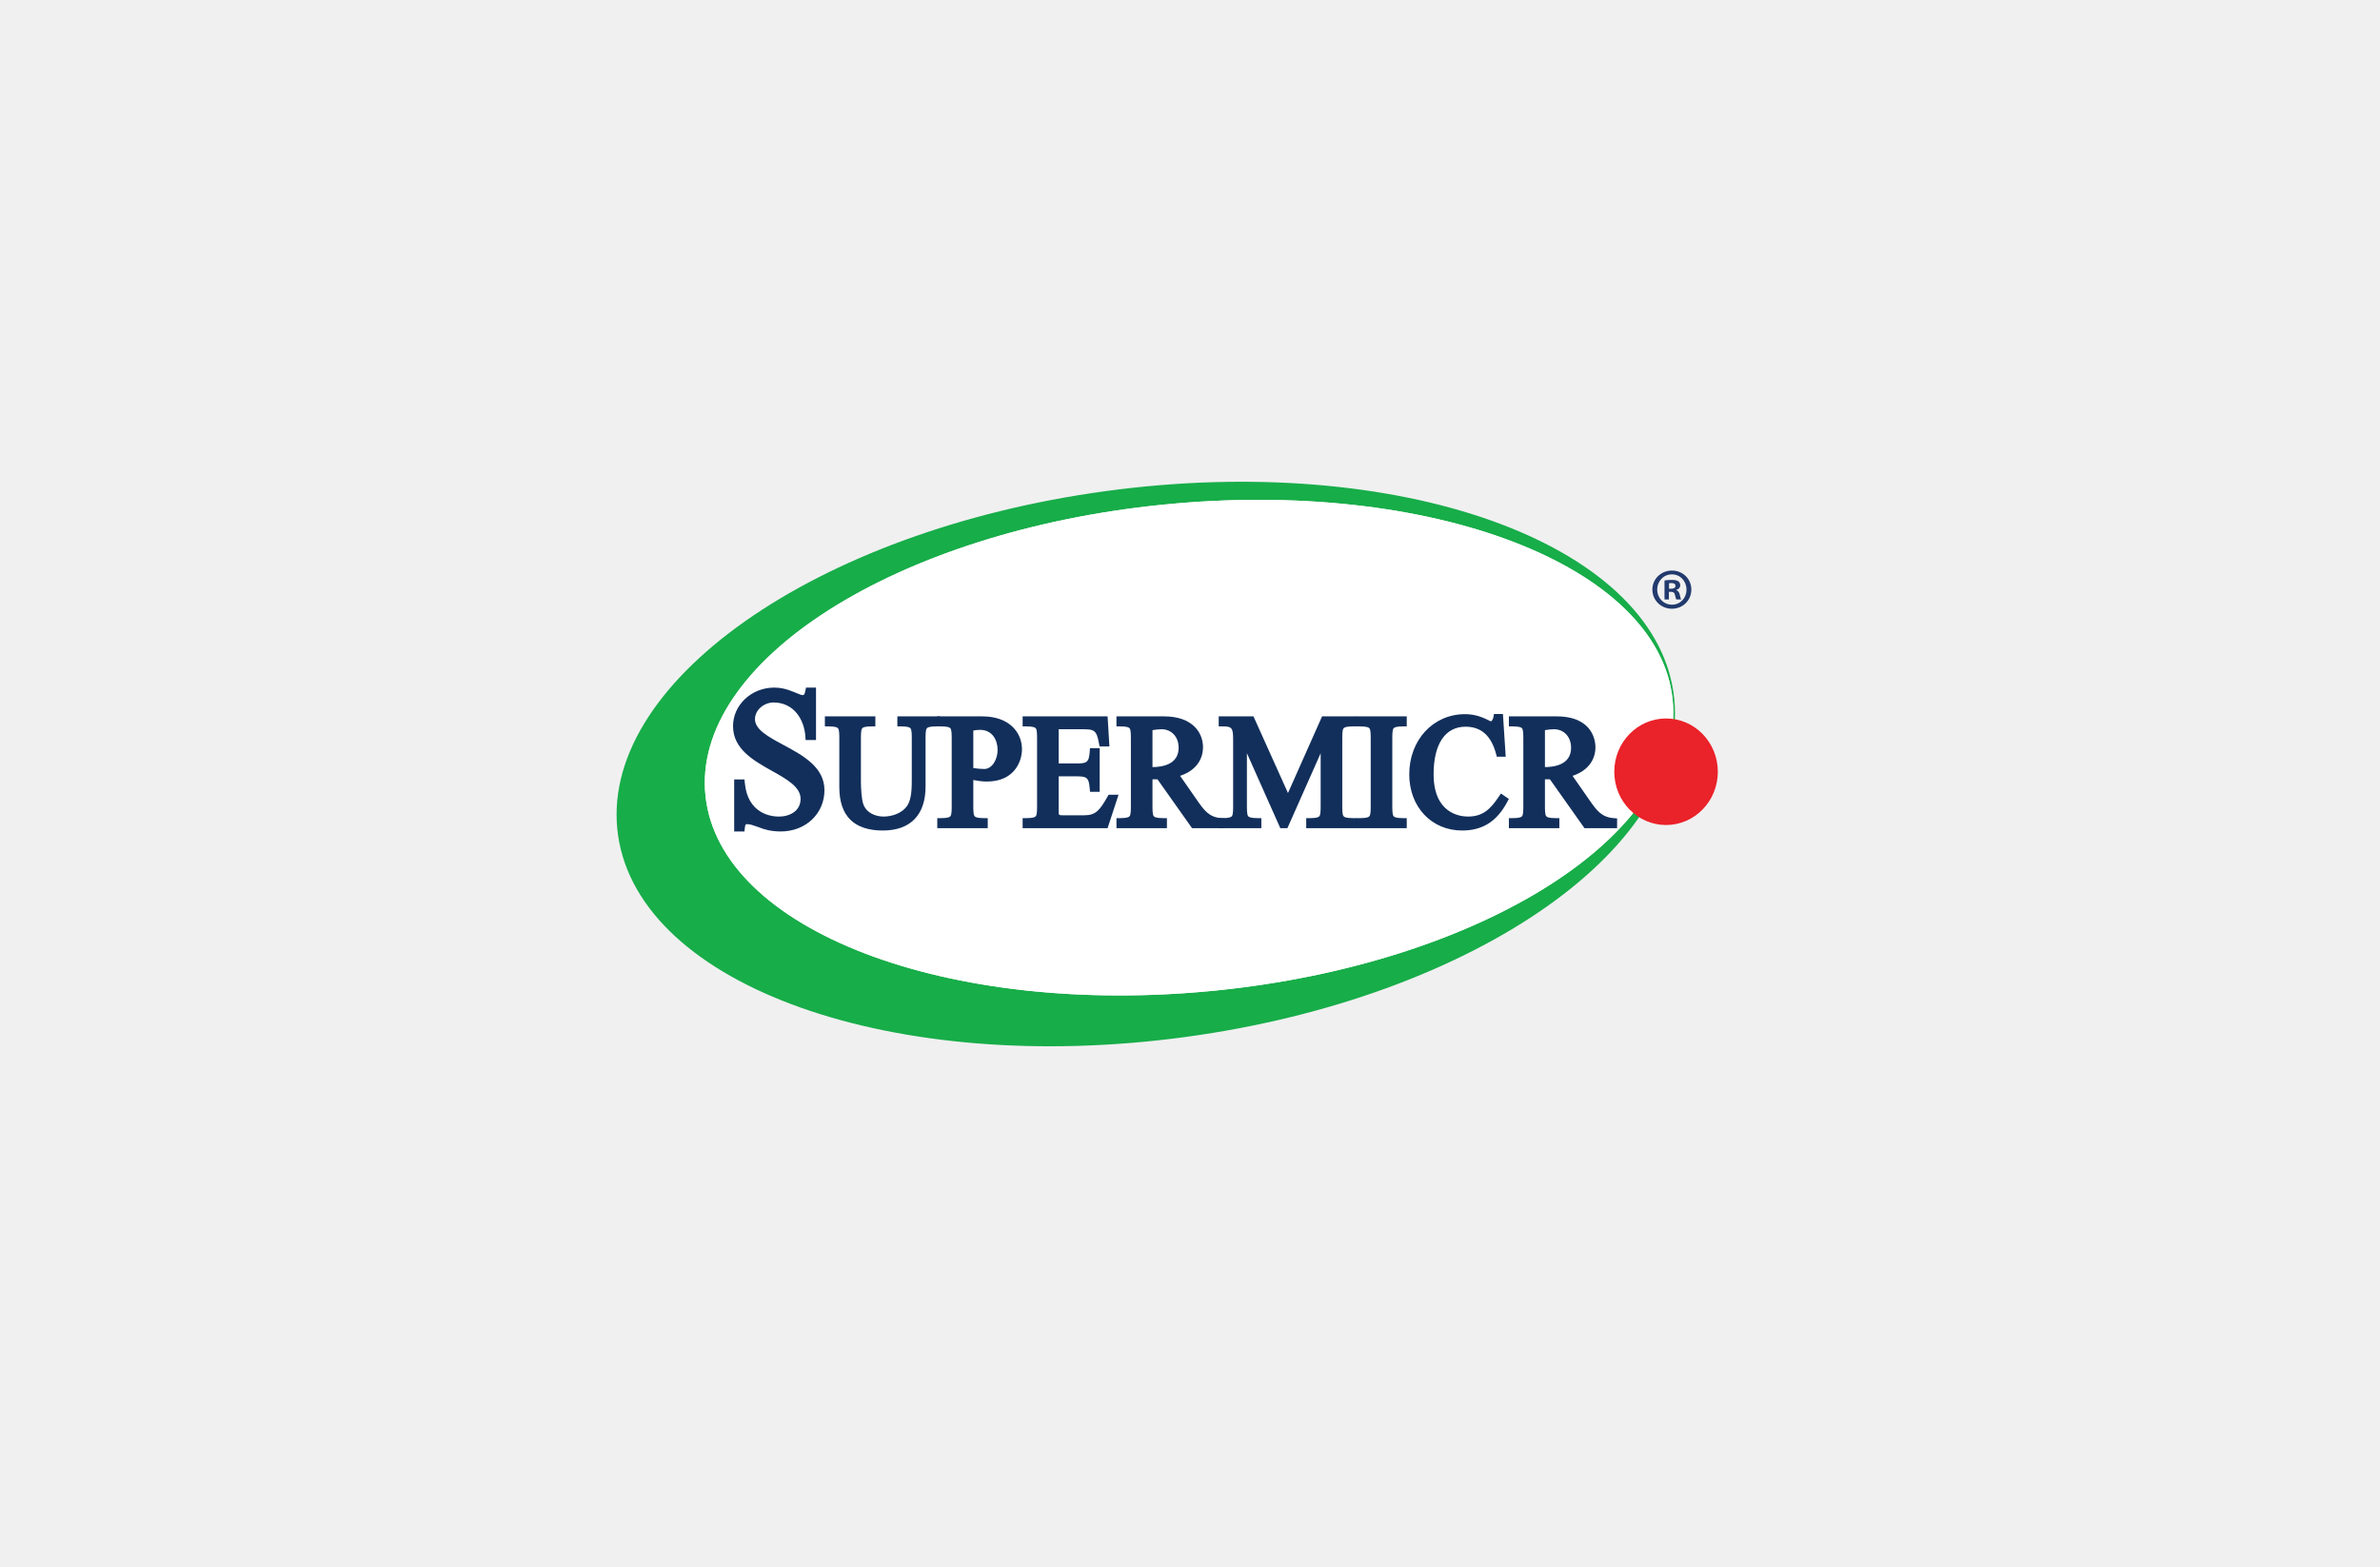
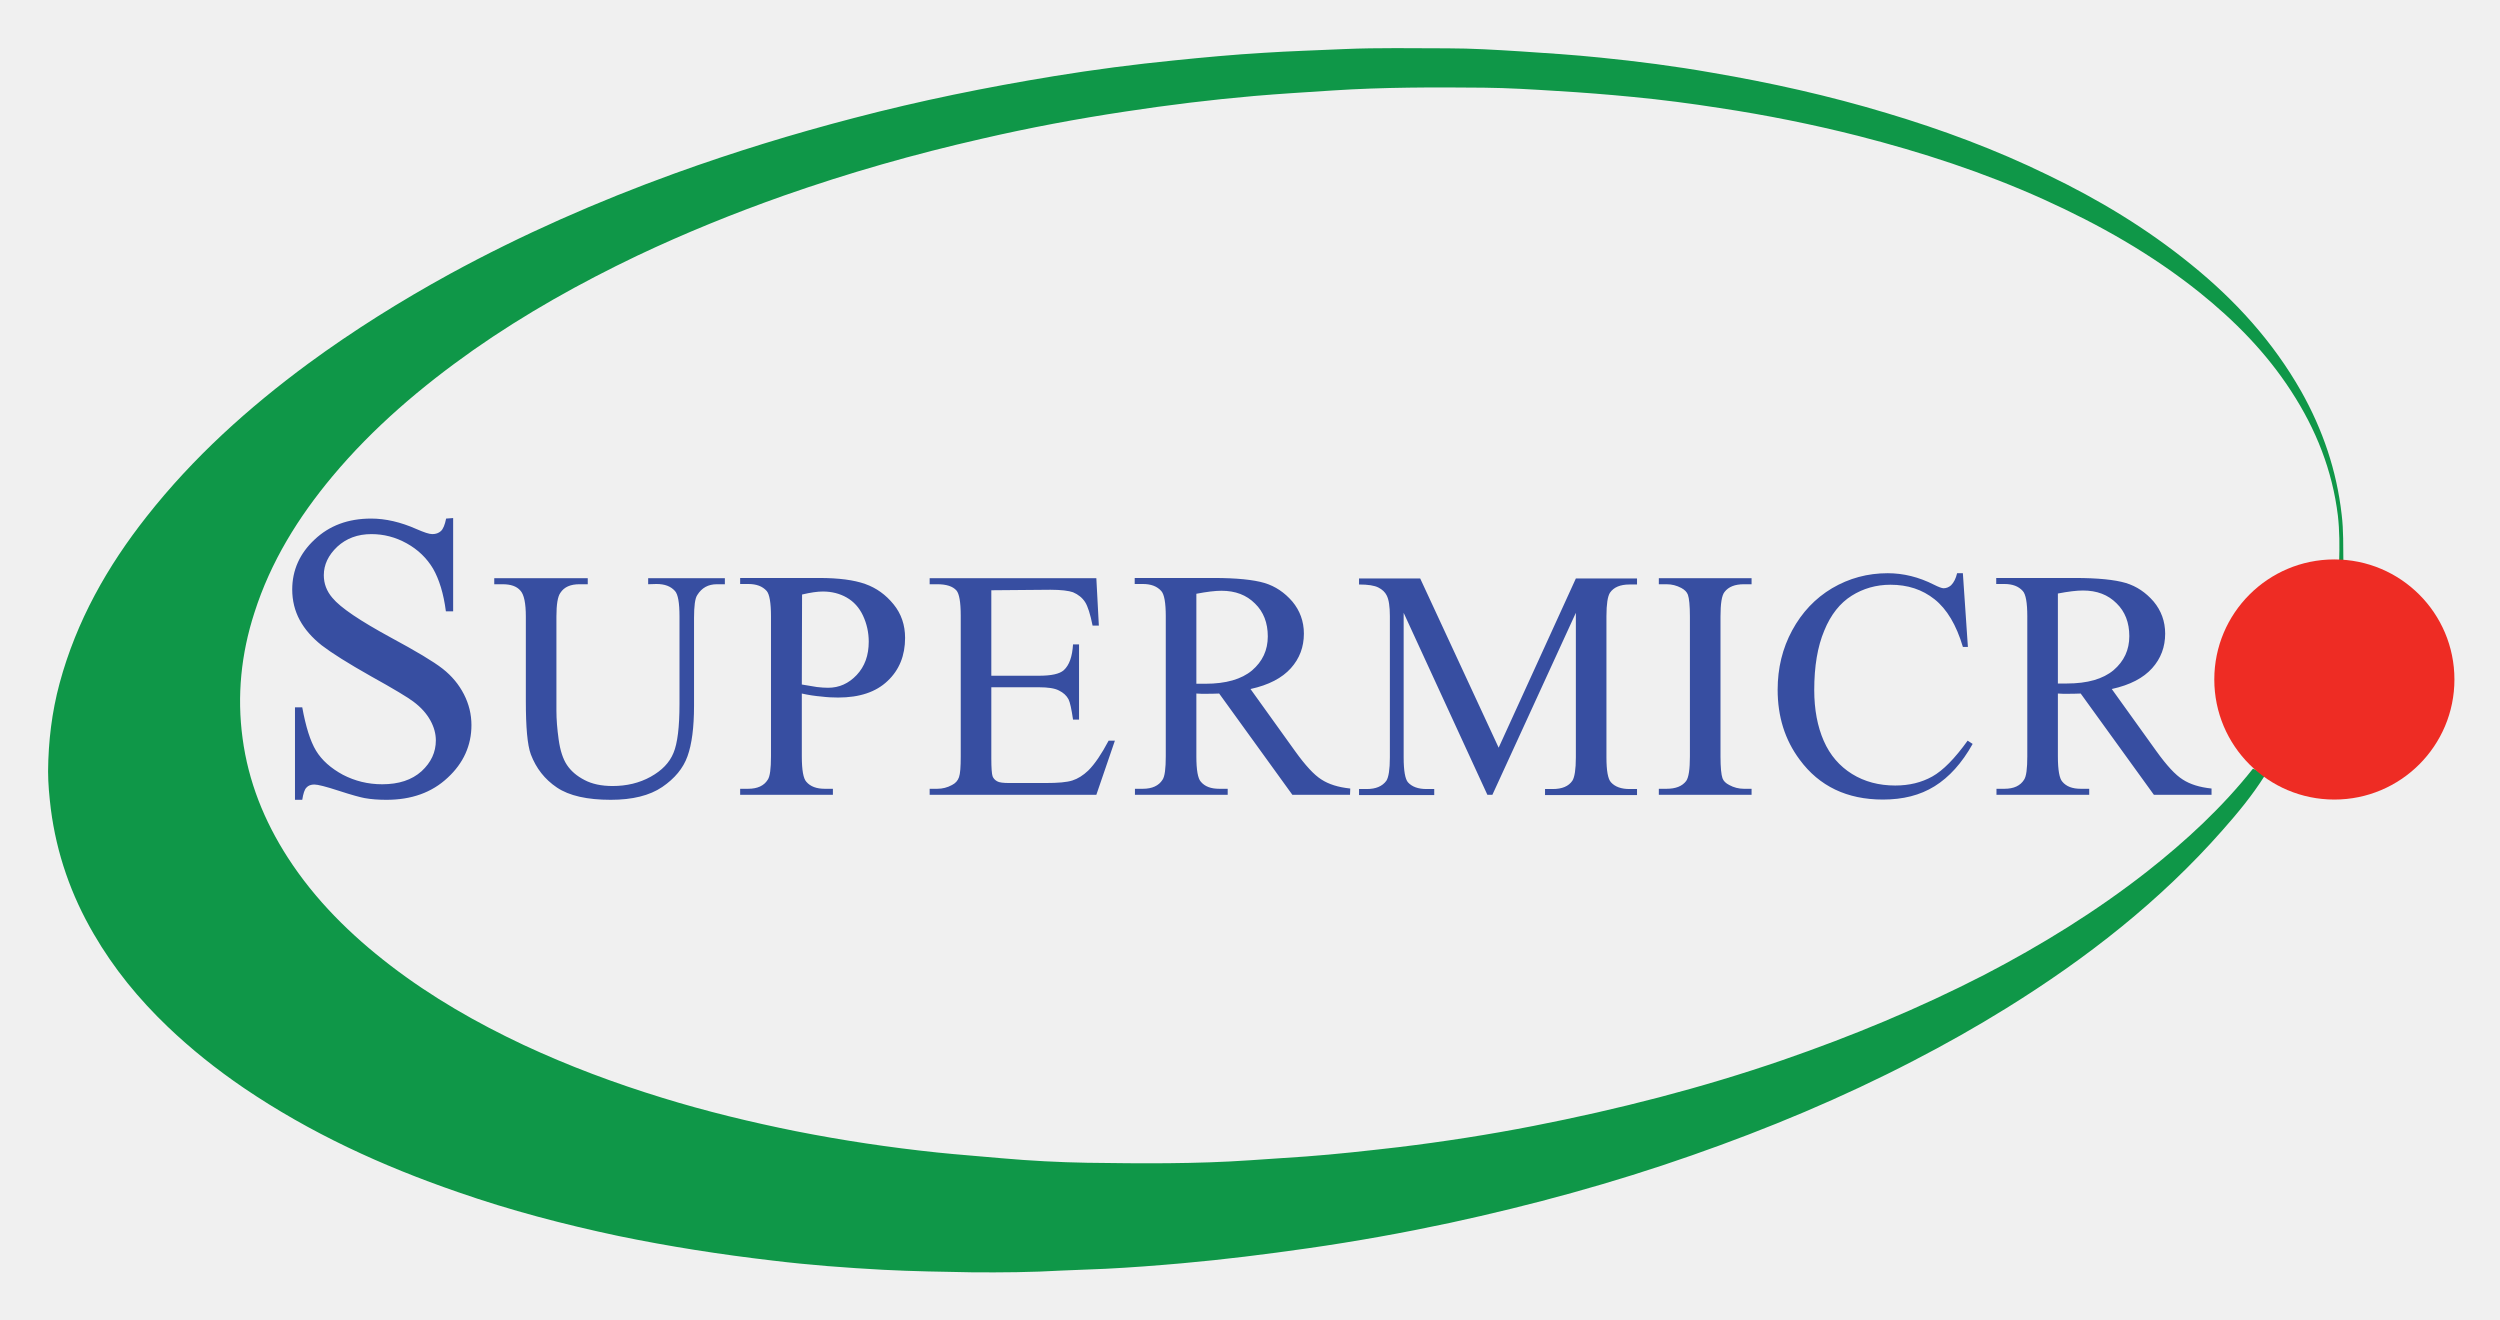
- <svg xmlns="http://www.w3.org/2000/svg" viewBox="0 0 1169.941 769.961" height="769.961" width="1169.941" xml:space="preserve" id="svg2" version="1.1">
-   <defs id="defs6">
-     <clipPath id="clipPath18" clipPathUnits="userSpaceOnUse">
-       <path id="path16" d="M 0,577.471 H 877.456 V 0 H 0 Z" />
-     </clipPath>
-   </defs>
-   <g transform="matrix(1.333333,0,0,-1.333333,0,769.9613)" id="g10">
-     <g id="g12">
-       <g clip-path="url(#clipPath18)" id="g14">
-         <g transform="translate(447.9297,212.2515)" id="g20">
-           <path id="path22" style="fill:#17ad49;fill-opacity:1;fill-rule:nonzero;stroke:none" d="m 0,0 c -98.461,-9.849 -182.553,22.275 -187.824,71.751 -5.274,49.477 70.269,97.569 168.727,107.421 C 79.357,189.02 163.45,156.897 168.726,107.418 173.993,57.943 98.456,9.849 0,0 m 169.047,109.923 c -8.089,55.579 -101.746,88.823 -209.193,74.254 -107.444,-14.572 -187.991,-71.44 -179.903,-127.018 8.087,-55.576 101.746,-88.823 209.193,-74.251 107.443,14.57 187.99,71.438 179.903,127.015" />
-         </g>
-         <g transform="translate(428.833,391.4233)" id="g24">
-           <path id="path26" style="fill:#ffffff;fill-opacity:1;fill-rule:nonzero;stroke:none" d="m 0,0 c -98.458,-9.852 -174.001,-57.944 -168.728,-107.421 5.272,-49.476 89.364,-81.599 187.825,-71.751 98.456,9.849 173.993,57.943 168.725,107.419 C 182.547,-22.274 98.454,9.848 0,0" />
-         </g>
-         <g transform="translate(299.5263,305.9727)" id="g28">
-           <path id="path30" style="fill:#122f5b;fill-opacity:1;fill-rule:nonzero;stroke:none" d="m 0,0 h -1.276 c -0.495,7.647 -5.306,13.835 -13.089,13.835 -4.035,0 -8.138,-3.129 -8.138,-7.5 0,-10.122 25.615,-11.871 25.615,-26.144 0,-7.571 -5.801,-13.911 -14.79,-13.911 -3.253,0 -5.589,0.656 -7.429,1.385 -1.911,0.658 -3.326,1.31 -5.024,1.31 -1.628,0 -1.981,-1.237 -2.124,-2.695 h -1.272 v 16.533 h 1.272 c 1.063,-11.652 9.695,-13.69 13.87,-13.69 4.741,0 9.339,2.548 9.339,7.865 0,11.071 -24.905,12.376 -24.905,26.799 0,7.427 6.51,12.89 13.868,12.89 2.548,0 4.669,-0.656 6.369,-1.383 1.77,-0.657 3.112,-1.383 4.034,-1.383 1.697,0 2.12,1.309 2.404,2.766 l 1.276,0 z" />
-         </g>
-         <g transform="translate(275.3955,276.269)" id="g32">
-           <path id="path34" style="fill:#122f5b;fill-opacity:1;fill-rule:nonzero;stroke:none" d="m 0,0 c 1.614,0 2.992,-0.498 4.452,-1.026 0.32,-0.116 0.652,-0.236 1.002,-0.356 1.456,-0.576 3.698,-1.313 6.999,-1.313 7.804,0 13.468,5.295 13.468,12.59 0,6.958 -6.992,10.716 -13.755,14.351 -6.099,3.279 -11.86,6.376 -11.86,11.793 0,5.277 4.891,8.822 9.46,8.822 6.028,0 10.793,-3.41 13.043,-8.92 v 7.211 c -0.534,-0.506 -1.286,-0.86 -2.358,-0.86 -0.9,0 -1.836,0.389 -3.023,0.88 -0.451,0.186 -0.942,0.39 -1.471,0.586 -2.096,0.895 -3.955,1.301 -5.909,1.301 -6.918,0 -12.547,-5.189 -12.547,-11.568 0,-6.913 6.613,-10.615 13.008,-14.195 6.119,-3.425 11.897,-6.66 11.897,-12.605 0,-6.311 -5.525,-9.186 -10.66,-9.186 -1.933,0 -10.368,0.503 -13.821,8.984 V -0.659 C -1.587,-0.264 -0.919,0 0,0 m 12.453,-5.339 c -3.754,0 -6.315,0.844 -7.916,1.478 -0.308,0.104 -0.651,0.229 -0.983,0.349 -1.343,0.485 -2.403,0.868 -3.554,0.868 -0.397,0 -0.662,0 -0.808,-1.502 l -0.118,-1.193 h -3.792 v 19.177 h 3.801 l 0.109,-1.202 C 0.249,1.049 9.068,0.148 11.746,0.148 c 3.99,0 8.018,2.024 8.018,6.543 0,4.395 -5.123,7.263 -10.546,10.298 -6.731,3.769 -14.361,8.039 -14.361,16.502 0,7.836 6.816,14.211 15.191,14.211 2.291,0 4.545,-0.487 6.889,-1.489 0.502,-0.185 1.023,-0.4 1.503,-0.599 0.804,-0.333 1.637,-0.678 2.011,-0.678 0.467,0 0.777,0 1.107,1.696 l 0.207,1.07 h 3.687 v -19.32 h -3.837 l -0.08,1.237 C 21.13,35.89 17.333,42.218 9.766,42.218 c -3.225,0 -6.817,-2.538 -6.817,-6.179 0,-3.837 5.086,-6.571 10.47,-9.465 7.099,-3.816 15.145,-8.141 15.145,-16.679 0,-8.685 -6.926,-15.234 -16.111,-15.234" />
-         </g>
-         <g transform="translate(310.7607,304.6396)" id="g36">
-           <path id="path38" style="fill:#122f5b;fill-opacity:1;fill-rule:nonzero;stroke:none" d="M 0,0 C 0,4.895 0,6.349 -5.321,6.349 V 7.398 H 10.642 V 6.349 C 5.319,6.349 5.319,4.895 5.319,0 v -15.38 c 0,-2.272 0.227,-6.528 0.908,-8.566 1.301,-3.843 5.038,-5.589 8.774,-5.589 3.679,0 7.754,1.453 9.903,4.717 1.814,2.797 1.814,7.34 1.814,10.485 V 0 c 0,4.895 0,6.349 -5.32,6.349 V 7.398 H 34.472 V 6.349 c -5.32,0 -5.32,-1.454 -5.32,-6.349 v -17.186 c 0,-6.992 -2.66,-14.853 -14.433,-14.853 C 2.716,-32.039 0,-24.994 0,-17.36 Z" />
-         </g>
-         <g transform="translate(337.6357,310.7163)" id="g40">
-           <path id="path42" style="fill:#122f5b;fill-opacity:1;fill-rule:nonzero;stroke:none" d="M 0,0 C 0.639,-0.744 0.929,-1.751 1.06,-3.027 1.191,-1.751 1.481,-0.744 2.12,0 Z m -2.208,-33.259 c -1.299,-1.29 -2.878,-2.191 -4.51,-2.777 1.828,0.587 3.333,1.514 4.51,2.777 M -26.719,0 c 1.082,-1.26 1.165,-3.274 1.165,-6.077 v -17.36 c 0,-8.495 3.494,-12.661 11.262,-13.276 -3.67,0.689 -6.488,2.96 -7.609,6.266 -0.773,2.318 -0.977,6.893 -0.977,8.99 v 15.38 c 0,2.803 0.082,4.817 1.166,6.077 z m 14.563,-39.437 c -10.645,0 -16.041,5.383 -16.041,16 v 17.36 c 0,2.106 0,3.627 -0.436,4.265 -0.242,0.355 -0.865,0.763 -3.563,0.763 h -1.323 v 3.693 h 18.608 v -3.693 h -1.322 c -2.7,0 -3.324,-0.408 -3.566,-0.763 -0.435,-0.638 -0.435,-2.159 -0.435,-4.265 v -15.38 c 0,-2.178 0.228,-6.315 0.839,-8.147 1.17,-3.454 4.654,-4.686 7.521,-4.686 2.941,0 6.799,1.083 8.8,4.122 1.595,2.461 1.595,6.853 1.595,9.759 v 14.332 c 0,2.106 0,3.627 -0.436,4.266 -0.24,0.354 -0.864,0.762 -3.562,0.762 H -6.8 V 2.644 H 8.919 V -1.049 H 7.597 C 4.899,-1.049 4.276,-1.457 4.035,-1.811 3.599,-2.45 3.599,-3.971 3.599,-6.077 v -17.186 c 0,-10.43 -5.595,-16.174 -15.755,-16.174" />
-         </g>
-         <g transform="translate(357.5156,291.5293)" id="g44">
-           <path id="path46" style="fill:#122f5b;fill-opacity:1;fill-rule:nonzero;stroke:none" d="m 0,0 c 2.095,-0.461 4.19,-0.873 6.286,-0.873 10.018,0 11.659,7.575 11.659,10.604 0,5.709 -4.473,10.778 -13.302,10.778 h -15.284 v -1.05 c 5.322,0 5.322,-1.454 5.322,-6.349 v -23.769 c 0,-4.893 0,-6.352 -5.322,-6.352 v -1.048 H 5.322 v 1.048 C 0,-17.011 0,-15.552 0,-10.659 Z m 0,17.653 c 1.246,0.352 2.55,0.525 3.851,0.525 4.869,0 7.753,-3.962 7.753,-8.739 C 11.604,5.244 9.06,1.112 5.377,1.112 3.681,1.112 1.587,1.345 0,1.691 Z" />
-         </g>
-         <g transform="translate(358.8379,294.3145)" id="g48">
-           <path id="path50" style="fill:#122f5b;fill-opacity:1;fill-rule:nonzero;stroke:none" d="m 0,0 c 1.327,-0.219 2.825,-0.352 4.055,-0.352 2.934,0 4.905,3.623 4.905,7.006 0,3.692 -1.988,7.417 -6.432,7.417 -0.859,0 -1.706,-0.082 -2.528,-0.245 z m 5.214,16.318 c 3.823,-1.178 6.39,-4.884 6.39,-9.664 0,-3.521 -1.661,-7.255 -4.5,-8.85 7.95,1.092 8.197,8.265 8.197,9.142 0,4.034 -2.685,8.696 -10.087,9.372 m -11.698,-35.84 h 5.005 c -1.082,1.26 -1.165,3.275 -1.165,6.078 v 29.313 l 0.963,0.271 c 0.357,0.101 0.716,0.188 1.078,0.262 h -5.882 c 1.082,-1.26 1.165,-3.275 1.165,-6.077 v -23.769 c 0,-2.803 -0.083,-4.818 -1.164,-6.078 m 11.806,-2.644 h -18.608 v 3.692 h 1.323 c 2.697,0 3.321,0.408 3.564,0.764 0.435,0.639 0.435,2.16 0.435,4.266 v 23.769 c 0,2.106 0,3.627 -0.435,4.265 -0.243,0.355 -0.867,0.763 -3.564,0.763 h -1.323 v 3.692 H 3.32 c 10.102,0 14.625,-6.076 14.625,-12.099 0,-4.429 -2.734,-11.925 -12.981,-11.925 -1.698,0 -3.363,0.249 -4.964,0.565 v -9.03 c 0,-2.106 0,-3.627 0.436,-4.266 0.242,-0.356 0.866,-0.764 3.564,-0.764 h 1.322 z" />
-         </g>
-         <g transform="translate(388.9902,294.6787)" id="g52">
-           <path id="path54" style="fill:#122f5b;fill-opacity:1;fill-rule:nonzero;stroke:none" d="M 0,0 H 7.529 C 12,0 13.756,0.462 14.094,5.649 h 1.02 V -7.81 h -1.02 C 13.643,-2.684 12.112,-2.1 7.529,-2.1 H 0 v -14.097 c 0,-2.389 0.678,-2.914 3.058,-2.914 h 7.698 c 4.98,0 6.792,2.388 9.733,7.576 h 1.078 l -3.171,-9.673 h -29.042 v 1.048 c 5.326,0 5.326,1.459 5.326,6.352 V 9.961 c 0,4.894 0,6.349 -5.326,6.349 v 1.049 H 18.113 L 18.622,8.913 H 17.49 c -1.075,5.883 -2.604,6.349 -7.924,6.349 l -9.566,0 z" />
-         </g>
-         <g transform="translate(403.6142,310.7163)" id="g56">
-           <path id="path58" style="fill:#122f5b;fill-opacity:1;fill-rule:nonzero;stroke:none" d="M 0,0 C 0.958,-0.339 1.726,-0.879 2.351,-1.737 L 2.245,0 Z m -3.572,-17.101 c 1.16,-0.255 2.061,-0.715 2.741,-1.508 v 2.99 c -0.714,-0.81 -1.638,-1.248 -2.741,-1.482 m -16.216,-18.823 h 5.419 c -0.995,0.566 -1.576,1.664 -1.576,3.689 V 0 h -3.844 c 1.083,-1.26 1.166,-3.274 1.166,-6.077 v -23.769 c 0,-2.802 -0.083,-4.818 -1.165,-6.078 m 19.594,0 h 3.008 l 0.884,2.697 C 2.6,-34.471 1.374,-35.389 -0.194,-35.924 m 4.924,-2.643 h -31.321 v 3.691 h 1.321 c 2.701,0 3.325,0.409 3.568,0.764 0.434,0.639 0.434,2.16 0.434,4.266 v 23.769 c 0,2.106 0,3.627 -0.434,4.265 -0.242,0.355 -0.866,0.763 -3.568,0.763 h -1.321 V 2.644 H 4.733 L 5.401,-8.446 H 1.764 l -0.199,1.083 c -0.934,5.12 -1.767,5.265 -6.623,5.265 h -8.245 v -12.618 h 6.208 c 4.011,0 4.969,0.162 5.246,4.414 l 0.08,1.236 h 3.581 v -16.103 h -3.553 l -0.105,1.205 c -0.37,4.199 -1.067,4.505 -5.249,4.505 h -6.208 v -12.776 c 0,-1.562 0,-1.591 1.737,-1.591 h 7.698 c 4.265,0 5.742,1.893 8.583,6.905 l 0.38,0.67 h 3.673 z" />
-         </g>
-         <g transform="translate(450.1816,273.4707)" id="g60">
-           <path id="path62" style="fill:#122f5b;fill-opacity:1;fill-rule:nonzero;stroke:none" d="m 0,0 v 1.048 c -5.153,0.408 -7.189,3.264 -9.964,7.226 l -7.304,10.484 c 4.926,1.05 9.287,4.198 9.287,9.789 0,3.378 -1.983,10.02 -13.021,10.02 h -16.245 v -1.049 c 5.321,0 5.321,-1.455 5.321,-6.349 V 7.4 c 0,-4.893 0,-6.352 -5.321,-6.352 V 0 h 15.964 v 1.048 c -5.323,0 -5.323,1.459 -5.323,6.352 v 10.602 h 3.849 L -10.019,0 Z m -26.606,35.944 c 1.53,0.234 3.057,0.526 4.642,0.526 4.585,0 7.64,-3.495 7.64,-8.155 0,-6.471 -5.659,-8.445 -11.035,-8.445 h -1.247 z" />
-         </g>
-         <g transform="translate(424.8965,308.2852)" id="g64">
-           <path id="path66" style="fill:#122f5b;fill-opacity:1;fill-rule:nonzero;stroke:none" d="m 0,0 v -13.623 c 3.637,0.013 9.64,0.968 9.64,7.123 0,4.024 -2.599,6.833 -6.319,6.833 C 2.217,0.333 1.134,0.179 0,0 m 6.855,2.292 c 3.284,-1.364 5.428,-4.65 5.428,-8.792 0,-3.943 -1.921,-6.862 -5.36,-8.438 l 0.819,0.174 c 2.477,0.529 8.24,2.413 8.24,8.497 0,1.866 -0.705,7.593 -9.127,8.559 M -6.483,-33.493 h 5.004 c -1.081,1.26 -1.164,3.276 -1.164,6.078 V 2.266 l 1.086,0.165 h -4.927 c 1.083,-1.26 1.166,-3.274 1.166,-6.077 v -23.769 c 0,-2.802 -0.083,-4.818 -1.165,-6.078 m 22.433,0 h 4.002 c -2.391,1.451 -3.977,3.716 -5.713,6.194 l -8.327,11.953 c -0.731,-0.261 -1.521,-0.467 -2.364,-0.618 z m 10.657,-2.643 H 14.581 L 1.845,-18.134 H 0 v -9.281 c 0,-2.106 0,-3.627 0.437,-4.266 0.242,-0.355 0.866,-0.764 3.565,-0.764 h 1.322 v -3.691 h -18.607 v 3.691 h 1.321 c 2.697,0 3.321,0.408 3.565,0.764 0.434,0.639 0.434,2.16 0.434,4.266 v 23.769 c 0,2.106 0,3.627 -0.434,4.266 -0.244,0.355 -0.867,0.762 -3.565,0.762 h -1.321 V 5.075 H 4.283 c 10.586,0 14.342,-6.11 14.342,-11.342 0,-4.997 -3.119,-8.849 -8.447,-10.579 l 6.228,-8.94 c 2.657,-3.793 4.412,-6.301 8.985,-6.663 l 1.216,-0.096 z" />
-         </g>
-         <g transform="translate(458.5019,305.7456)" id="g68">
-           <path id="path70" style="fill:#122f5b;fill-opacity:1;fill-rule:nonzero;stroke:none" d="m 0,0 h -0.113 v -24.875 c 0,-4.893 0,-6.352 5.321,-6.352 v -1.048 H -7.869 v 1.048 c 5.322,0 5.322,1.459 5.322,6.352 v 23.826 c 0,4.662 -0.566,6.292 -5.322,6.292 V 6.292 H 2.772 L 16.359,-23.884 29.775,6.292 H 40.36 V 5.243 c -5.317,0 -5.317,-1.454 -5.317,-6.349 v -23.769 c 0,-4.893 0,-6.352 5.317,-6.352 v -1.048 H 24.395 v 1.048 c 5.323,0 5.323,1.459 5.323,6.352 V 0 H 29.604 L 15.283,-32.275 h -0.907 z" />
-         </g>
-         <g transform="translate(457.1904,307.0674)" id="g72">
-           <path id="path74" style="fill:#122f5b;fill-opacity:1;fill-rule:nonzero;stroke:none" d="M 0,0 H 2.171 L 16.14,-31.364 17.557,-28.17 3.229,3.649 H -1.353 C -0.493,2.744 -0.14,1.493 0,0 m -1.079,-32.275 h 2.12 c -0.639,0.744 -0.929,1.751 -1.06,3.028 -0.13,-1.277 -0.421,-2.284 -1.06,-3.028 m 32.266,0 h 5.009 c -1.081,1.26 -1.163,3.275 -1.163,6.078 v 23.769 c 0,2.803 0.082,4.817 1.163,6.077 h -4.25 L 30.323,0 h 2.028 v -26.197 c 0,-2.803 -0.082,-4.818 -1.164,-6.078 m 11.806,-2.643 H 24.385 v 3.691 h 1.321 c 2.699,0 3.323,0.409 3.565,0.764 0.437,0.639 0.437,2.16 0.437,4.266 V -7.302 L 17.454,-34.918 H 14.829 L 2.521,-7.283 v -18.914 c 0,-2.106 0,-3.627 0.435,-4.266 0.242,-0.356 0.866,-0.764 3.564,-0.764 h 1.321 v -3.691 h -15.72 v 3.691 h 1.321 c 2.699,0 3.323,0.408 3.565,0.764 0.435,0.639 0.435,2.16 0.435,4.266 v 23.826 c 0,4.459 -0.412,4.971 -4,4.971 H -7.879 V 6.292 H 4.938 L 17.663,-21.969 30.228,6.292 H 42.993 V 2.6 h -1.321 c -2.695,0 -3.319,-0.408 -3.561,-0.762 -0.435,-0.639 -0.435,-2.16 -0.435,-4.266 v -23.769 c 0,-2.106 0,-3.627 0.435,-4.266 0.243,-0.356 0.866,-0.764 3.561,-0.764 h 1.321 z" />
-         </g>
-         <g transform="translate(511.9941,280.8706)" id="g76">
-           <path id="path78" style="fill:#122f5b;fill-opacity:1;fill-rule:nonzero;stroke:none" d="M 0,0 C 0,-4.893 0,-6.352 5.324,-6.352 V -7.4 h -15.966 v 1.048 c 5.322,0 5.322,1.459 5.322,6.352 v 23.769 c 0,4.895 0,6.349 -5.322,6.349 v 1.049 H 5.324 V 30.118 C 0,30.118 0,28.664 0,23.769 Z" />
-         </g>
-         <g transform="translate(506.832,274.7925)" id="g80">
-           <path id="path82" style="fill:#122f5b;fill-opacity:1;fill-rule:nonzero;stroke:none" d="M 0,0 H 5.005 C 3.923,1.26 3.841,3.275 3.841,6.078 v 23.769 c 0,2.802 0.082,4.817 1.164,6.077 h -5.006 c 1.083,-1.26 1.166,-3.275 1.166,-6.077 V 6.078 C 1.165,3.275 1.082,1.26 0,0 m 11.809,-2.644 h -18.61 v 3.692 h 1.322 c 2.698,0 3.322,0.408 3.565,0.764 0.435,0.639 0.435,2.16 0.435,4.266 v 23.769 c 0,2.106 0,3.627 -0.435,4.265 -0.243,0.355 -0.866,0.763 -3.565,0.763 h -1.322 v 3.692 h 18.61 V 34.875 H 10.486 C 7.785,34.875 7.161,34.467 6.919,34.112 6.483,33.474 6.483,31.953 6.483,29.847 V 6.078 c 0,-2.106 0,-3.627 0.437,-4.266 0.242,-0.355 0.866,-0.764 3.566,-0.764 h 1.323 z" />
-         </g>
-         <g transform="translate(553.7139,299.8042)" id="g84">
-           <path id="path86" style="fill:#122f5b;fill-opacity:1;fill-rule:nonzero;stroke:none" d="m 0,0 h -0.851 c -1.753,6.584 -5.545,11.07 -12.564,11.07 -7.528,0 -13.081,-6.001 -13.081,-18.818 0,-12.935 7.534,-16.951 13.984,-16.951 6.001,0 9.114,2.91 12.512,7.978 l 0.847,-0.583 c -3.451,-6.523 -8.093,-9.9 -15.511,-9.9 -10.808,0 -18.165,8.501 -18.165,19.395 0,11.42 7.695,20.857 19.184,20.857 2.944,0 5.323,-0.699 7.986,-2.036 0.452,-0.235 1.073,-0.584 1.639,-0.584 1.245,0 1.982,1.455 2.208,2.681 h 0.961 z" />
-         </g>
-         <g transform="translate(549.2422,308.9463)" id="g88">
-           <path id="path90" style="fill:#122f5b;fill-opacity:1;fill-rule:nonzero;stroke:none" d="M 0,0 C 1.06,-0.963 1.989,-2.136 2.782,-3.514 L 2.502,0.799 C 1.968,0.292 1.288,-0.036 0.452,-0.036 0.298,-0.036 0.146,-0.023 0,0 m -16.166,1.195 c -6.572,-2.798 -10.87,-9.584 -10.87,-18.146 0,-10.469 7.079,-18.069 16.834,-18.073 -6.698,0.875 -13.144,5.97 -13.144,18.134 0,8.743 2.588,15.043 7.18,18.085 m 5.974,-38.862 c -11.292,0 -19.488,8.712 -19.488,20.716 0,12.644 8.816,22.179 20.507,22.179 2.974,0 5.539,-0.651 8.578,-2.178 l 0.121,-0.063 c 0.253,-0.132 0.725,-0.38 0.926,-0.38 0.283,0 0.741,0.699 0.907,1.6 L 1.56,5.289 H 4.859 L 5.882,-10.463 H 2.605 L 2.344,-9.482 C 0.536,-2.694 -3.157,0.605 -8.943,0.605 c -7.473,0 -11.76,-6.376 -11.76,-17.495 0,-14.503 9.693,-15.63 12.663,-15.63 5.428,0 8.199,2.598 11.414,7.393 l 0.743,1.11 2.921,-2.006 -0.551,-1.04 c -3.828,-7.235 -9.129,-10.604 -16.679,-10.604" />
-         </g>
-         <g transform="translate(594.8662,273.4707)" id="g92">
-           <path id="path94" style="fill:#122f5b;fill-opacity:1;fill-rule:nonzero;stroke:none" d="m 0,0 v 1.048 c -5.152,0.408 -7.188,3.264 -9.963,7.226 l -7.304,10.484 c 4.928,1.05 9.285,4.198 9.285,9.789 0,3.378 -1.981,10.02 -13.018,10.02 h -16.247 v -1.049 c 5.322,0 5.322,-1.455 5.322,-6.349 V 7.4 c 0,-4.893 0,-6.352 -5.322,-6.352 V 0 h 15.962 v 1.048 c -5.319,0 -5.319,1.459 -5.319,6.352 v 10.602 h 3.849 L -10.022,0 Z m -26.604,35.944 c 1.525,0.234 3.054,0.526 4.64,0.526 4.589,0 7.642,-3.495 7.642,-8.155 0,-6.471 -5.66,-8.445 -11.037,-8.445 h -1.245 z" />
-         </g>
-         <g transform="translate(569.585,308.2856)" id="g96">
-           <path id="path98" style="fill:#122f5b;fill-opacity:1;fill-rule:nonzero;stroke:none" d="m 0,0 v -13.624 c 3.637,0.014 9.637,0.97 9.637,7.124 0,4.023 -2.599,6.833 -6.32,6.833 C 2.214,0.333 1.131,0.178 0,0 m 6.853,2.292 c 3.283,-1.365 5.427,-4.65 5.427,-8.792 0,-3.943 -1.922,-6.863 -5.36,-8.439 l 0.82,0.175 c 2.477,0.528 8.238,2.411 8.238,8.496 0,1.866 -0.706,7.593 -9.125,8.56 M -6.486,-33.493 h 5.007 c -1.082,1.26 -1.165,3.275 -1.165,6.078 V 2.264 l 1.086,0.167 h -4.929 c 1.083,-1.26 1.165,-3.275 1.165,-6.077 v -23.769 c 0,-2.803 -0.082,-4.818 -1.164,-6.078 m 22.428,0 h 4.007 c -2.391,1.451 -3.977,3.715 -5.713,6.194 L 5.91,-15.347 c -0.731,-0.26 -1.52,-0.466 -2.364,-0.618 l 0.059,-0.085 z m 10.662,-2.644 H 14.575 L 1.843,-18.135 H 0 v -9.28 c 0,-2.106 0,-3.627 0.436,-4.267 0.242,-0.355 0.864,-0.763 3.56,-0.763 h 1.321 v -3.692 h -18.605 v 3.692 h 1.322 c 2.697,0 3.322,0.408 3.565,0.763 0.436,0.64 0.436,2.161 0.436,4.267 v 23.769 c 0,2.105 0,3.626 -0.436,4.265 -0.242,0.355 -0.866,0.762 -3.565,0.762 h -1.322 V 5.074 H 4.281 c 13.65,0 14.341,-9.448 14.341,-11.342 0,-4.997 -3.119,-8.849 -8.445,-10.579 l 6.226,-8.939 c 2.658,-3.794 4.413,-6.301 8.983,-6.663 l 1.218,-0.096 z" />
-         </g>
-         <g transform="translate(633.3252,292.9468)" id="g100">
-           <path id="path102" style="fill:#ea2229;fill-opacity:1;fill-rule:nonzero;stroke:none" d="m 0,0 c 0,-10.848 -8.544,-19.641 -19.086,-19.641 -10.543,0 -19.087,8.793 -19.087,19.641 0,10.851 8.544,19.641 19.087,19.641 C -8.544,19.641 0,10.851 0,0" />
-         </g>
-         <g transform="translate(615.334,360.4238)" id="g104">
-           <path id="path106" style="fill:#223a6d;fill-opacity:1;fill-rule:nonzero;stroke:none" d="m 0,0 h 0.769 c 0.894,0 1.62,0.3 1.62,1.024 0,0.64 -0.471,1.067 -1.493,1.067 C 0.469,2.091 0.172,2.048 0,2.005 Z m -0.043,-3.966 h -1.621 v 6.995 c 0.64,0.128 1.535,0.213 2.687,0.213 1.323,0 1.919,-0.213 2.433,-0.512 C 3.84,2.432 4.138,1.877 4.138,1.195 4.138,0.427 3.54,-0.17 2.687,-0.426 V -0.512 C 3.37,-0.767 3.754,-1.279 3.967,-2.217 4.181,-3.285 4.308,-3.71 4.479,-3.966 H 2.73 C 2.517,-3.71 2.389,-3.07 2.175,-2.26 2.048,-1.492 1.621,-1.151 0.725,-1.151 h -0.768 z m -4.309,3.668 c 0,-3.114 2.303,-5.587 5.461,-5.587 3.072,0 5.332,2.473 5.332,5.544 0,3.114 -2.26,5.631 -5.375,5.631 -3.115,0 -5.418,-2.517 -5.418,-5.588 m 12.584,0 c 0,-3.967 -3.113,-7.081 -7.166,-7.081 -4.009,0 -7.208,3.114 -7.208,7.081 0,3.881 3.199,6.996 7.208,6.996 4.053,0 7.166,-3.115 7.166,-6.996" />
-         </g>
-       </g>
-     </g>
-   </g>
+ <svg xmlns="http://www.w3.org/2000/svg" role="img" viewBox="-20.18 5.82 997.36 526.36">
+   <path fill="#0F9748" d="M883.3 315.3c-4.9 7.8-10.7 14.8-16.8 21.7-24.9 28.3-54.3 51.2-86.2 71-12.1 7.5-24.5 14.5-37.1 21-28.5 14.8-58 27.1-88.3 37.7-31.6 11.1-63.9 19.9-96.7 27-18.7 4-37.6 7.4-56.5 10.1-16.7 2.4-33.5 4.5-50.3 6-10.2.9-20.4 1.7-30.6 2.2-5.8.3-11.6.4-17.4.7-12 .7-24 .8-36 .7-11.7-.2-23.5-.4-35.2-1-14.8-.8-29.6-1.9-44.3-3.7-20.6-2.4-41.1-5.6-61.4-9.8-21.7-4.6-43.1-10.2-64-17.5-30.2-10.4-59-23.6-85.5-41.6-10.7-7.3-20.9-15.4-30.3-24.4-11.5-11-21.5-23.2-29.5-37-9-15.4-14.8-32-17.1-49.8-.6-5-1.1-10.1-1.1-15.1.1-11.9 1.5-23.6 4.6-35.1 6.7-24.8 19-46.6 34.8-66.6 18.5-23.5 40.5-43.3 64.5-61 18-13.2 36.9-25 56.4-35.7C188.1 99.4 218.1 86.2 249 75c23.5-8.5 47.3-15.8 71.5-22.1 26.3-6.9 52.9-12.3 79.8-16.7 15.9-2.6 32-4.7 48.1-6.3 11.8-1.2 23.6-2.3 35.4-3 10.7-.7 21.5-1 32.2-1.5 13.7-.6 27.5-.3 41.3-.3 9.6 0 19.3.6 28.9 1.2 10.7.7 21.4 1.4 32.1 2.5 14.9 1.5 29.7 3.4 44.4 6 23.5 4 46.8 9.2 69.7 16.1 22.1 6.6 43.6 14.6 64.3 24.7 20.4 9.8 39.6 21.4 57.2 35.7 17.7 14.3 32.7 30.8 44 50.7 8.6 15.3 14.1 31.5 16.1 49 .8 6.4.6 12.8.7 19.3-.6.2-1.2.2-1.7-.3.2-6.2.2-12.3-.5-18.5-2.2-18-8.7-34.4-18.6-49.6-9.9-15.3-22.5-28.1-36.7-39.5-19-15.2-39.9-27-62-37C771.3 74.6 746.4 66.5 721 60c-18.2-4.6-36.6-8.3-55.2-11.1-11.5-1.8-23-3.3-34.5-4.4-10.2-1-20.4-1.8-30.6-2.4-9.6-.6-19.2-1.2-28.9-1.3-20-.2-40.1-.2-60.1 1.1-10.5.7-20.9 1.3-31.4 2.2-17.2 1.5-34.4 3.6-51.4 6.2-19.3 2.9-38.5 6.5-57.5 10.9-26.8 6.1-53.1 13.6-79 22.7-19.8 7-39.3 14.9-58.3 23.9-22.8 10.9-44.8 23.2-65.5 37.7-20.7 14.6-39.9 30.9-56.2 50.4-13.6 16.3-24.6 34-31.1 54.4-5.3 16.4-7 33.1-4.7 50.1 2.3 17.2 8.6 32.9 18 47.5 10.9 16.9 25.1 30.9 41 43.1 16.4 12.6 34.4 22.9 53.1 31.7 18 8.4 36.5 15.3 55.4 21.1 17.5 5.4 35.3 9.7 53.2 13.3 18.7 3.7 37.4 6.5 56.4 8.5 8.6.9 17.2 1.5 25.8 2.3 11.3 1 22.7 1.6 34 1.8 21.6.3 43.3.5 65-1l22.2-1.5c12.3-.9 24.6-2.3 36.8-3.7 18.2-2.2 36.2-5 54.1-8.5 33.7-6.6 67-15.1 99.5-26.3 27.5-9.5 54.3-20.6 80.2-33.9 22.9-11.9 44.8-25.4 65.1-41.3 15.5-12.2 29.9-25.5 42.2-41 1.5.4 3.1 1.6 4.7 2.8" />
+   <path d="M160.6 212.5v37.2h-2.9c-.9-7.1-2.7-12.8-5.1-17-2.5-4.2-6-7.6-10.5-10.1s-9.2-3.7-14.1-3.7c-5.5 0-10 1.7-13.6 5-3.6 3.4-5.4 7.2-5.4 11.4 0 3.3 1.1 6.3 3.4 9 3.3 4 11.1 9.2 23.4 15.9 10 5.4 16.9 9.5 20.6 12.4 3.7 2.9 6.5 6.3 8.5 10.2 2 3.9 3 8 3 12.3 0 8.1-3.2 15.2-9.5 21-6.3 5.9-14.4 8.8-24.4 8.8-3.1 0-6.1-.2-8.8-.7-1.6-.3-5-1.2-10.2-2.9-5.2-1.7-8.4-2.5-9.8-2.5-1.3 0-2.4.4-3.1 1.2-.8.8-1.3 2.4-1.7 4.9h-2.9V288h2.9c1.4 7.7 3.2 13.5 5.5 17.3 2.3 3.8 5.9 7 10.7 9.6 4.8 2.5 10 3.8 15.7 3.8 6.6 0 11.8-1.7 15.7-5.2 3.8-3.5 5.7-7.6 5.7-12.3 0-2.6-.7-5.3-2.2-8-1.5-2.7-3.7-5.2-6.8-7.5-2.1-1.6-7.7-5-16.9-10.1-9.2-5.2-15.7-9.3-19.6-12.3-3.9-3.1-6.8-6.4-8.8-10.1-2-3.7-3-7.8-3-12.2 0-7.7 3-14.4 8.9-19.9 5.9-5.6 13.4-8.4 22.6-8.4 5.7 0 11.8 1.4 18.1 4.2 3 1.3 5 2 6.3 2 1.4 0 2.5-.4 3.4-1.2.9-.8 1.6-2.5 2.1-5l2.8-.2m77.8 26.4v-2.4H269v2.4h-3.2c-3.4 0-6 1.4-7.8 4.3-.9 1.3-1.3 4.4-1.3 9.2v35c0 8.7-.9 15.4-2.6 20.1-1.7 4.8-5.1 8.9-10.1 12.3-5 3.4-11.9 5.1-20.5 5.1-9.4 0-16.6-1.6-21.5-4.9-4.9-3.3-8.3-7.7-10.4-13.2-1.4-3.8-2-10.9-2-21.3v-33.7c0-5.3-.7-8.8-2.2-10.4-1.5-1.7-3.8-2.5-7.1-2.5H177v-2.4h37.3v2.4H211c-3.6 0-6.1 1.1-7.6 3.4-1.1 1.5-1.6 4.7-1.6 9.5v37.6c0 3.4.3 7.2.9 11.5.6 4.3 1.7 7.7 3.3 10.1 1.6 2.4 3.9 4.4 7 6 3 1.6 6.8 2.4 11.2 2.4 5.6 0 10.7-1.2 15.2-3.7s7.5-5.6 9.1-9.5c1.6-3.8 2.4-10.3 2.4-19.5v-35c0-5.4-.6-8.8-1.8-10.1-1.7-1.9-4.1-2.8-7.4-2.8l-3.3.1m61.3 43.6v25.1c0 5.4.6 8.8 1.8 10.1 1.6 1.9 4.1 2.8 7.3 2.8h3.3v2.4h-37v-2.4h3.2c3.7 0 6.3-1.2 7.8-3.6.9-1.3 1.3-4.4 1.3-9.4v-55.8c0-5.4-.6-8.8-1.7-10.1-1.7-1.9-4.1-2.8-7.4-2.8h-3.2v-2.4h31.6c7.7 0 13.8.8 18.3 2.4 4.5 1.6 8.2 4.3 11.3 8.1 3.1 3.8 4.6 8.3 4.6 13.4 0 7-2.3 12.8-7 17.2-4.6 4.4-11.2 6.6-19.7 6.6-2.1 0-4.3-.1-6.7-.4-2.5-.2-5.1-.6-7.8-1.2m0-3.6c2.2.4 4.2.7 6 1 1.7.2 3.2.3 4.5.3 4.4 0 8.2-1.7 11.4-5.1 3.2-3.4 4.8-7.8 4.8-13.3 0-3.7-.8-7.2-2.3-10.4-1.5-3.2-3.7-5.6-6.5-7.2-2.8-1.6-6-2.4-9.5-2.4-2.2 0-4.9.4-8.3 1.2l-.1 35.9zm75.6-37.6v34.1h19c4.9 0 8.2-.7 9.9-2.2 2.2-2 3.4-5.4 3.7-10.3h2.4v30h-2.4c-.6-4.2-1.2-6.9-1.8-8.1-.8-1.5-2-2.6-3.8-3.5-1.7-.9-4.4-1.3-8-1.3h-19v28.5c0 3.8.2 6.1.5 7 .3.8.9 1.5 1.8 2 .8.5 2.5.7 4.8.7H397c4.9 0 8.4-.3 10.6-1 2.2-.7 4.3-2 6.4-4 2.6-2.6 5.3-6.6 8.1-11.9h2.5l-7.4 21.6h-66.5v-2.4h3.1c2 0 4-.5 5.8-1.5 1.4-.7 2.3-1.7 2.8-3.1.5-1.4.7-4.1.7-8.3v-56.1c0-5.5-.6-8.8-1.7-10.1-1.5-1.7-4.1-2.5-7.6-2.5h-3.1v-2.4h66.5l1 18.9h-2.5c-.9-4.5-1.9-7.7-3-9.4s-2.7-3-4.8-3.9c-1.7-.6-4.7-1-9-1l-23.6.2zm143.1 81.6h-23l-29.2-40.4c-2.2.1-3.9.1-5.3.1h-1.8c-.6 0-1.3-.1-2-.1v25.1c0 5.4.6 8.8 1.8 10.1 1.6 1.9 4 2.8 7.3 2.8h3.4v2.4h-37v-2.4h3.2c3.6 0 6.3-1.2 7.8-3.6.9-1.3 1.3-4.4 1.3-9.4v-55.8c0-5.4-.6-8.8-1.8-10.1-1.7-1.9-4.1-2.8-7.4-2.8h-3.2v-2.4H464c9.2 0 15.9.7 20.3 2 4.3 1.3 8 3.8 11.1 7.4 3 3.6 4.6 7.9 4.6 12.8 0 5.3-1.7 9.9-5.2 13.8-3.5 3.9-8.8 6.7-16.1 8.3l17.8 24.8c4.1 5.7 7.6 9.5 10.5 11.3 2.9 1.9 6.7 3.1 11.5 3.6l-.1 2.5m-61.3-44.3h3.6c8.2 0 14.4-1.8 18.6-5.3 4.2-3.6 6.3-8.1 6.3-13.6 0-5.4-1.7-9.8-5.1-13.1-3.4-3.4-7.8-5.1-13.4-5.1-2.5 0-5.8.4-10 1.2v35.9m116.1 44.3l-33.4-72.6V308c0 5.3.6 8.6 1.7 9.9 1.6 1.8 4.1 2.7 7.4 2.7h3.1v2.4h-30v-2.4h3.1c3.6 0 6.2-1.1 7.8-3.3.9-1.4 1.4-4.5 1.4-9.3v-56.4c0-3.8-.4-6.6-1.3-8.3-.6-1.2-1.7-2.3-3.3-3.1-1.6-.8-4.1-1.2-7.7-1.2v-2.4h24.4l31.3 67.5 30.8-67.5h24.4v2.4h-3c-3.7 0-6.3 1.1-7.8 3.3-.9 1.4-1.4 4.5-1.4 9.3V308c0 5.3.6 8.6 1.8 9.9 1.6 1.8 4.1 2.7 7.4 2.7h3v2.4h-36.7v-2.4h3.1c3.7 0 6.3-1.1 7.8-3.3.9-1.4 1.4-4.5 1.4-9.3v-57.7l-33.3 72.6h-2m105.4-2.4v2.4h-37v-2.4h3.1c3.6 0 6.2-1 7.8-3.1 1-1.4 1.5-4.6 1.5-9.8v-55.8c0-4.4-.3-7.3-.8-8.7-.4-1.1-1.3-2-2.6-2.7-1.9-1-3.8-1.5-5.9-1.5h-3.1v-2.4h37v2.4h-3.1c-3.5 0-6.1 1-7.7 3.1-1.1 1.4-1.6 4.6-1.6 9.8v55.8c0 4.4.3 7.3.8 8.7.4 1.1 1.3 2 2.7 2.7 1.8 1 3.8 1.5 5.8 1.5h3.1m84.3-85.9l2 29.3h-2c-2.6-8.8-6.4-15.1-11.3-19-4.9-3.9-10.7-5.8-17.6-5.8-5.7 0-10.9 1.5-15.5 4.4-4.6 2.9-8.3 7.5-10.9 13.9-2.7 6.4-4 14.3-4 23.7 0 7.8 1.3 14.6 3.8 20.3 2.5 5.7 6.3 10.1 11.3 13.2 5 3.1 10.8 4.6 17.2 4.6 5.6 0 10.5-1.2 14.8-3.6 4.3-2.4 9-7.2 14.1-14.3l2 1.3c-4.3 7.7-9.4 13.3-15.2 16.9-5.8 3.6-12.6 5.3-20.6 5.3-14.3 0-25.4-5.3-33.2-15.9-5.9-7.9-8.8-17.2-8.8-27.9 0-8.6 1.9-16.5 5.8-23.7 3.9-7.2 9.2-12.8 15.9-16.8 6.8-4 14.2-6 22.2-6 6.2 0 12.4 1.5 18.5 4.6 1.8.9 3.1 1.4 3.8 1.4 1.1 0 2.1-.4 3-1.2 1.1-1.1 1.9-2.7 2.4-4.8h2.3m99.2 88.4h-23l-29.2-40.4c-2.2.1-3.9.1-5.3.1h-1.8c-.6 0-1.3-.1-2-.1v25.1c0 5.4.6 8.8 1.8 10.1 1.6 1.9 4 2.8 7.3 2.8h3.4v2.4h-37v-2.4h3.2c3.7 0 6.3-1.2 7.8-3.6.9-1.3 1.3-4.4 1.3-9.4v-55.8c0-5.4-.6-8.8-1.8-10.1-1.7-1.9-4.1-2.8-7.4-2.8h-3.2v-2.4h31.4c9.2 0 15.9.7 20.3 2 4.3 1.3 8 3.8 11.1 7.4 3 3.6 4.6 7.9 4.6 12.8 0 5.3-1.7 9.9-5.2 13.8-3.5 3.9-8.8 6.7-16.1 8.3l17.8 24.8c4.1 5.7 7.6 9.5 10.5 11.3 2.9 1.9 6.7 3.1 11.5 3.6v2.5zm-61.3-44.4h3.6c8.2 0 14.4-1.8 18.6-5.3 4.2-3.6 6.3-8.1 6.3-13.6 0-5.4-1.7-9.8-5.1-13.1-3.4-3.4-7.8-5.1-13.4-5.1-2.5 0-5.8.4-10 1.2v35.9z" fill="#374EA1" />
+   <circle cx="911.1" cy="276.9" r="47.9" fill="#EE2C24" />
</svg>
